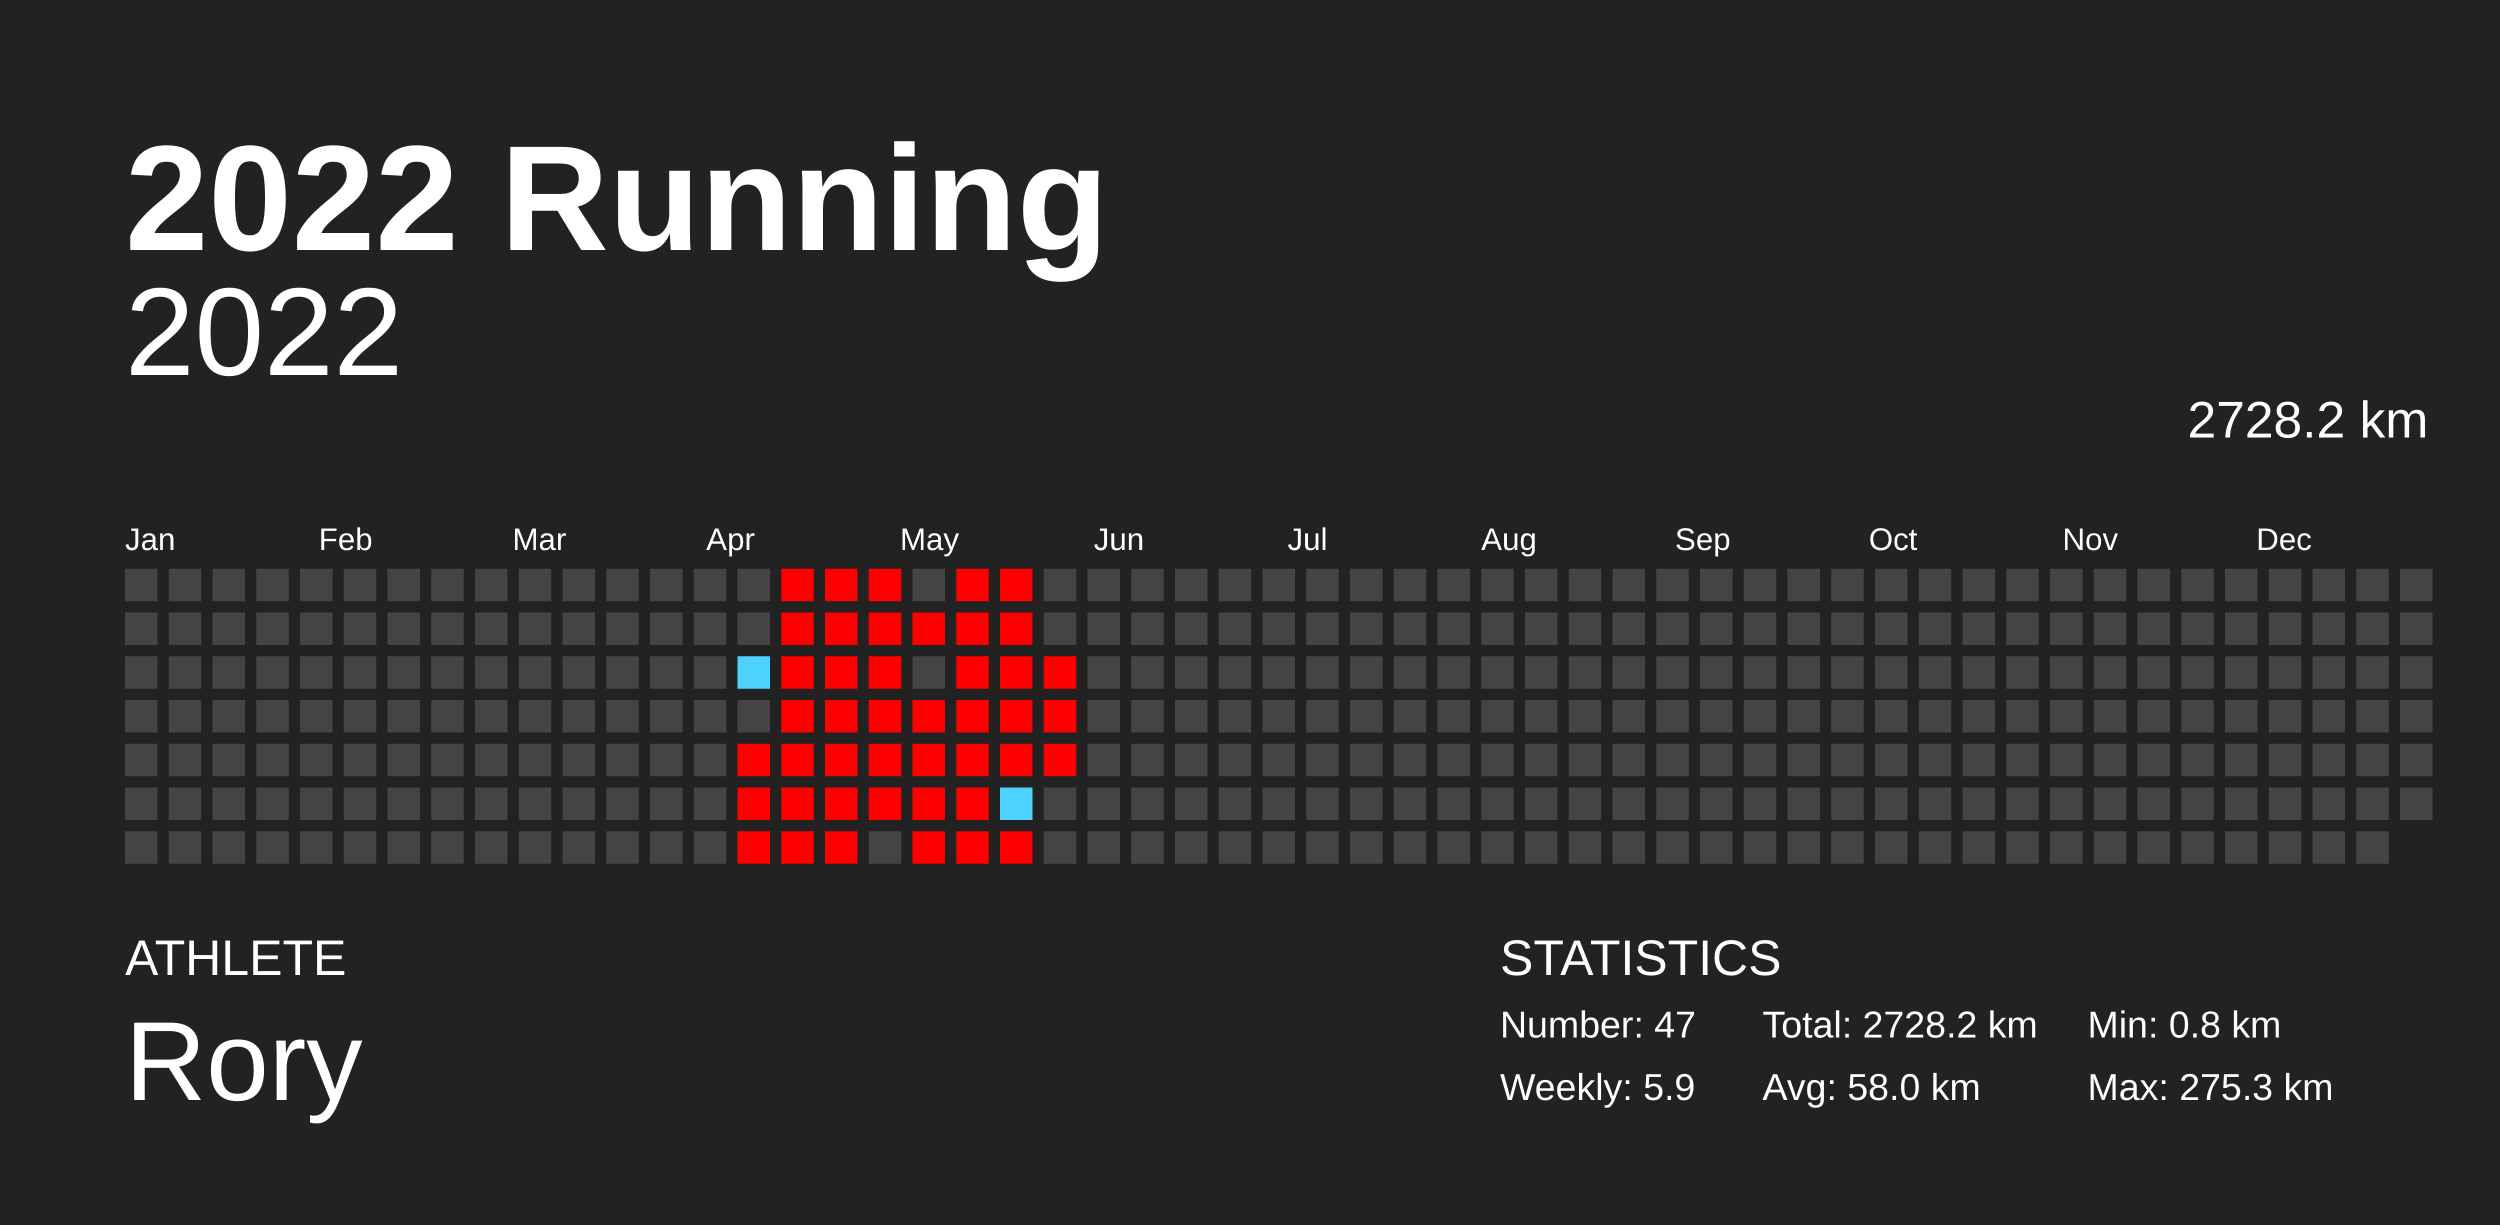
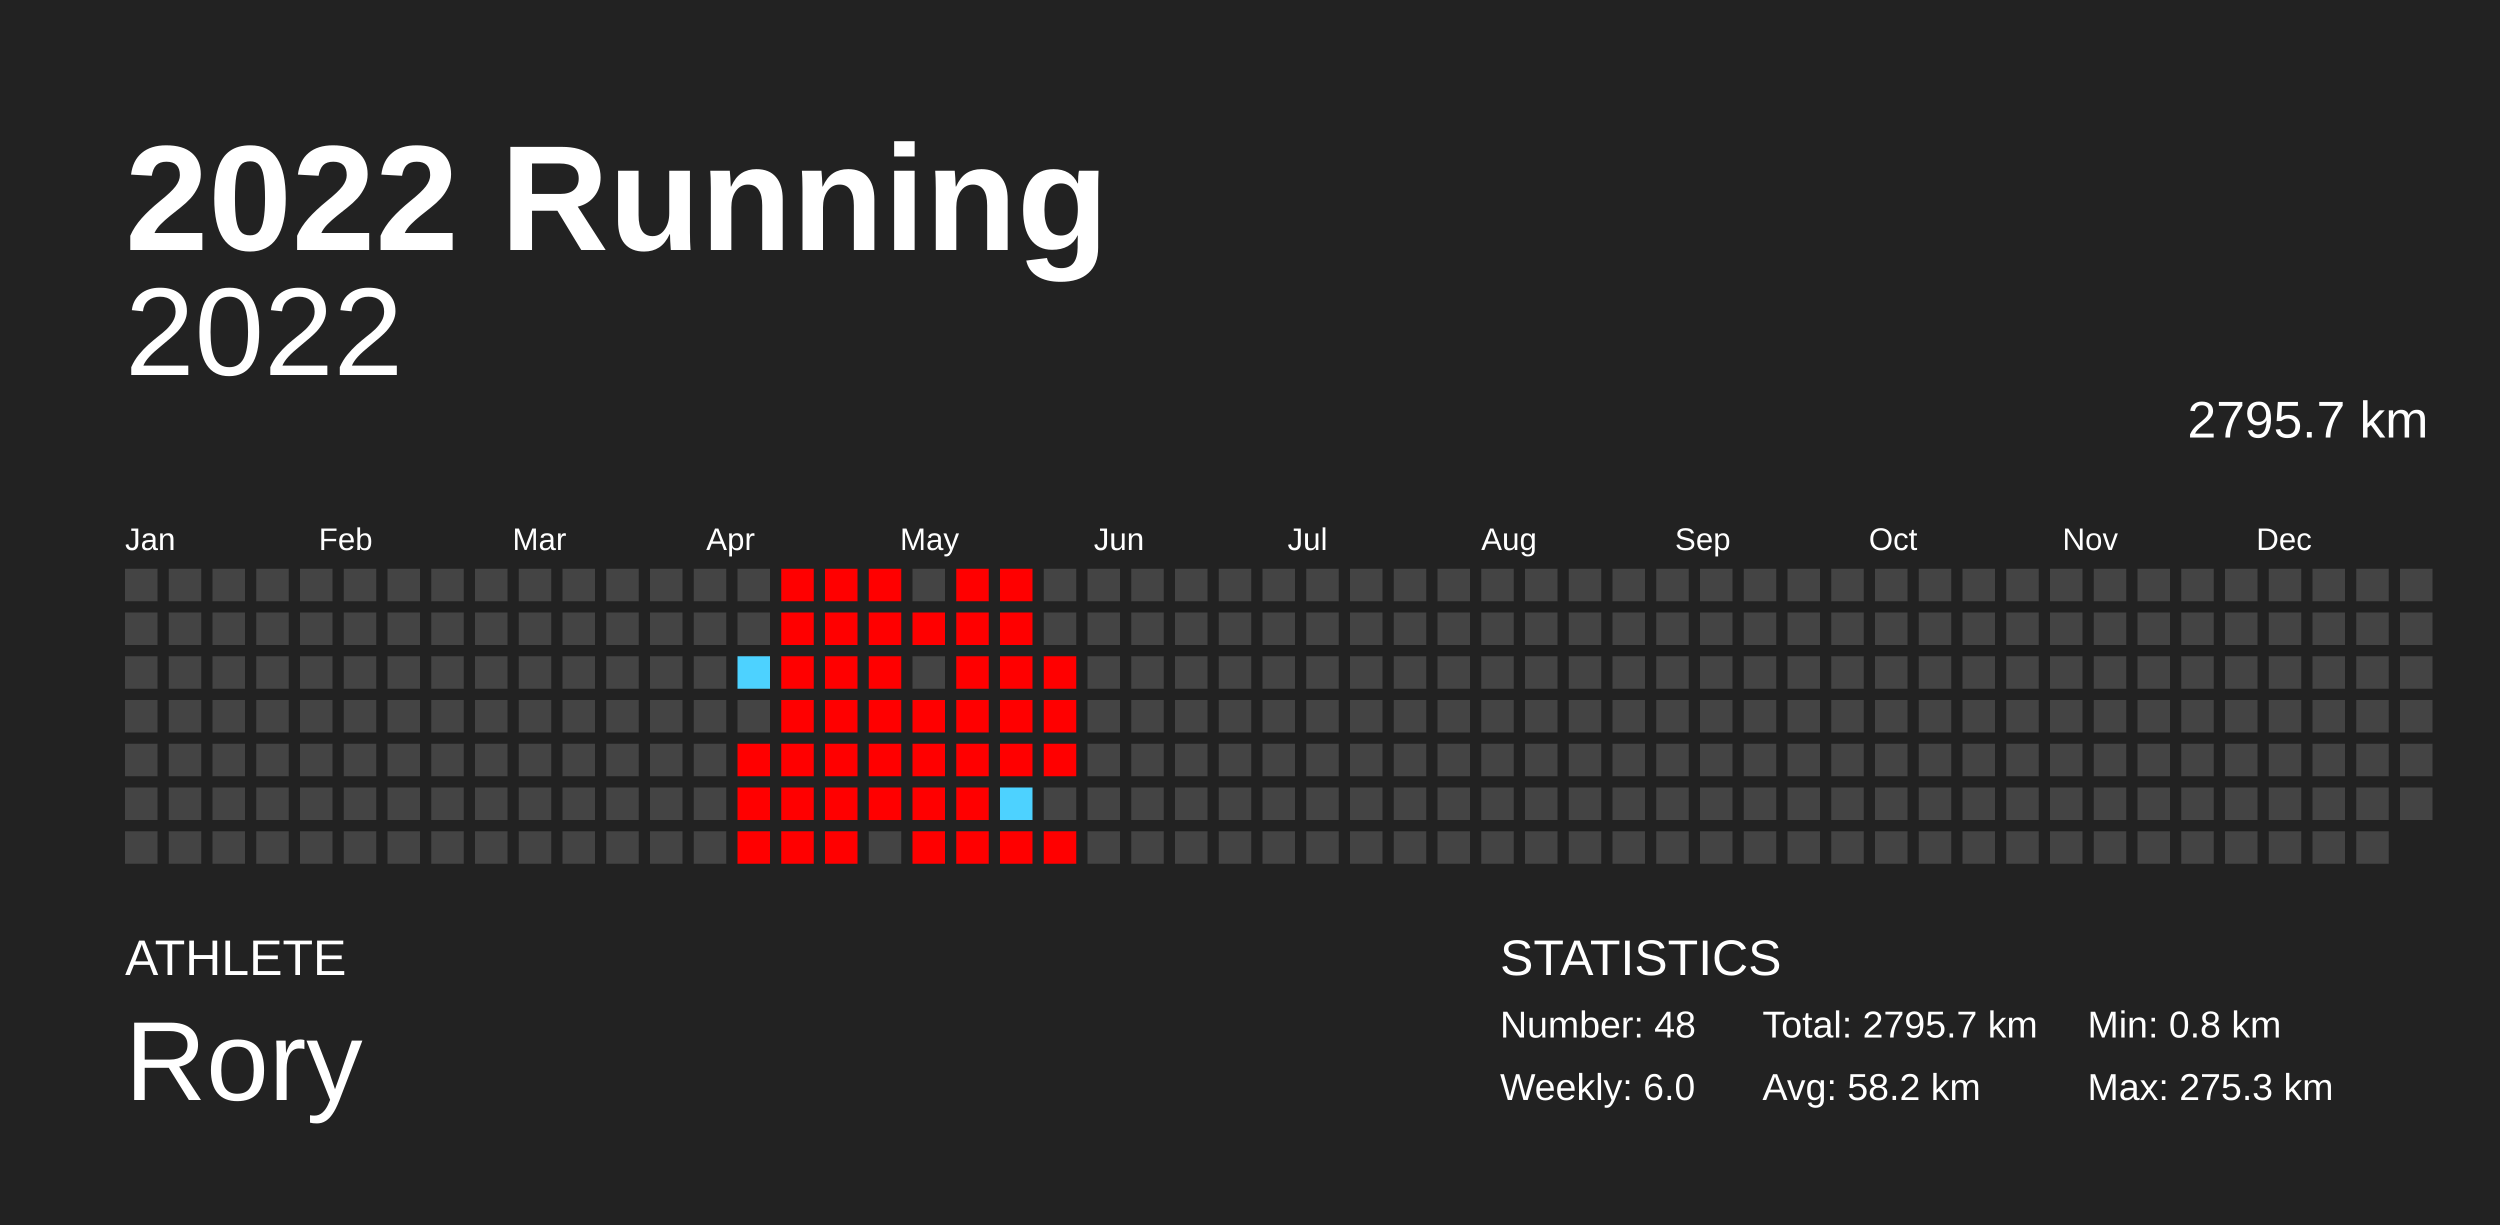
<svg xmlns="http://www.w3.org/2000/svg" baseProfile="full" height="98mm" version="1.1" viewBox="0,0,200,98" width="200mm">
  <defs />
  <rect fill="#222222" height="98" width="200" x="0" y="0" />
  <text fill="#FFFFFF" style="font-size:12px; font-family:Arial; font-weight:bold;" x="10" y="20">2022 Running</text>
  <text fill="#FFFFFF" style="font-size:4px; font-family:Arial" x="10" y="78">ATHLETE</text>
  <text fill="#FFFFFF" style="font-size:9px; font-family:Arial" x="10" y="88">Rory</text>
  <text fill="#FFFFFF" style="font-size:4px; font-family:Arial" x="120" y="78">STATISTICS</text>
-   <text fill="#FFFFFF" style="font-size:3px; font-family:Arial" x="120" y="83">Number: 47</text>
-   <text fill="#FFFFFF" style="font-size:3px; font-family:Arial" x="120" y="88">Weekly: 5.9</text>
-   <text fill="#FFFFFF" style="font-size:3px; font-family:Arial" x="141" y="83">Total: 2728.2 km</text>
-   <text fill="#FFFFFF" style="font-size:3px; font-family:Arial" x="141" y="88">Avg: 58.0 km</text>
+   <text fill="#FFFFFF" style="font-size:3px; font-family:Arial" x="120" y="83">Number: 48</text>
+   <text fill="#FFFFFF" style="font-size:3px; font-family:Arial" x="120" y="88">Weekly: 6.0</text>
+   <text fill="#FFFFFF" style="font-size:3px; font-family:Arial" x="141" y="83">Total: 2795.7 km</text>
+   <text fill="#FFFFFF" style="font-size:3px; font-family:Arial" x="141" y="88">Avg: 58.2 km</text>
  <text fill="#FFFFFF" style="font-size:3px; font-family:Arial" x="167" y="83">Min: 0.8 km</text>
  <text fill="#FFFFFF" style="font-size:3px; font-family:Arial" x="167" y="88">Max: 275.3 km</text>
  <text alignment-baseline="hanging" fill="#FFFFFF" style="font-size:10.0px; font-family:Arial;" x="10" y="30">2022</text>
-   <text alignment-baseline="hanging" fill="#FFFFFF" style="font-size:4.125px; font-family:Arial;" x="175" y="35">2728.2 km</text>
+   <text alignment-baseline="hanging" fill="#FFFFFF" style="font-size:4.125px; font-family:Arial;" x="175" y="35">2795.7 km</text>
  <text fill="#FFFFFF" style="font-size:2.5px; font-family:Arial" x="10.0" y="44">Jan</text>
  <text fill="#FFFFFF" style="font-size:2.5px; font-family:Arial" x="25.5" y="44">Feb</text>
  <text fill="#FFFFFF" style="font-size:2.5px; font-family:Arial" x="41.0" y="44">Mar</text>
  <text fill="#FFFFFF" style="font-size:2.5px; font-family:Arial" x="56.5" y="44">Apr</text>
  <text fill="#FFFFFF" style="font-size:2.5px; font-family:Arial" x="72.0" y="44">May</text>
  <text fill="#FFFFFF" style="font-size:2.5px; font-family:Arial" x="87.5" y="44">Jun</text>
  <text fill="#FFFFFF" style="font-size:2.5px; font-family:Arial" x="103.0" y="44">Jul</text>
  <text fill="#FFFFFF" style="font-size:2.5px; font-family:Arial" x="118.5" y="44">Aug</text>
  <text fill="#FFFFFF" style="font-size:2.5px; font-family:Arial" x="134.0" y="44">Sep</text>
  <text fill="#FFFFFF" style="font-size:2.5px; font-family:Arial" x="149.5" y="44">Oct</text>
  <text fill="#FFFFFF" style="font-size:2.5px; font-family:Arial" x="165.0" y="44">Nov</text>
  <text fill="#FFFFFF" style="font-size:2.5px; font-family:Arial" x="180.5" y="44">Dec</text>
  <rect fill="#444444" height="2.6" width="2.6" x="10.0" y="45.5" />
  <rect fill="#444444" height="2.6" width="2.6" x="10.0" y="49.0" />
  <rect fill="#444444" height="2.6" width="2.6" x="10.0" y="52.5" />
  <rect fill="#444444" height="2.6" width="2.6" x="10.0" y="56.0" />
  <rect fill="#444444" height="2.6" width="2.6" x="10.0" y="59.5" />
  <rect fill="#444444" height="2.6" width="2.6" x="10.0" y="63.0" />
  <rect fill="#444444" height="2.6" width="2.6" x="10.0" y="66.5" />
  <rect fill="#444444" height="2.6" width="2.6" x="13.5" y="45.5" />
  <rect fill="#444444" height="2.6" width="2.6" x="13.5" y="49.0" />
  <rect fill="#444444" height="2.6" width="2.6" x="13.5" y="52.5" />
  <rect fill="#444444" height="2.6" width="2.6" x="13.5" y="56.0" />
  <rect fill="#444444" height="2.6" width="2.6" x="13.5" y="59.5" />
  <rect fill="#444444" height="2.6" width="2.6" x="13.5" y="63.0" />
  <rect fill="#444444" height="2.6" width="2.6" x="13.5" y="66.5" />
  <rect fill="#444444" height="2.6" width="2.6" x="17.0" y="45.5" />
  <rect fill="#444444" height="2.6" width="2.6" x="17.0" y="49.0" />
  <rect fill="#444444" height="2.6" width="2.6" x="17.0" y="52.5" />
  <rect fill="#444444" height="2.6" width="2.6" x="17.0" y="56.0" />
  <rect fill="#444444" height="2.6" width="2.6" x="17.0" y="59.5" />
  <rect fill="#444444" height="2.6" width="2.6" x="17.0" y="63.0" />
  <rect fill="#444444" height="2.6" width="2.6" x="17.0" y="66.5" />
  <rect fill="#444444" height="2.6" width="2.6" x="20.5" y="45.5" />
  <rect fill="#444444" height="2.6" width="2.6" x="20.5" y="49.0" />
  <rect fill="#444444" height="2.6" width="2.6" x="20.5" y="52.5" />
  <rect fill="#444444" height="2.6" width="2.6" x="20.5" y="56.0" />
  <rect fill="#444444" height="2.6" width="2.6" x="20.5" y="59.5" />
  <rect fill="#444444" height="2.6" width="2.6" x="20.5" y="63.0" />
  <rect fill="#444444" height="2.6" width="2.6" x="20.5" y="66.5" />
  <rect fill="#444444" height="2.6" width="2.6" x="24.0" y="45.5" />
  <rect fill="#444444" height="2.6" width="2.6" x="24.0" y="49.0" />
  <rect fill="#444444" height="2.6" width="2.6" x="24.0" y="52.5" />
  <rect fill="#444444" height="2.6" width="2.6" x="24.0" y="56.0" />
  <rect fill="#444444" height="2.6" width="2.6" x="24.0" y="59.5" />
  <rect fill="#444444" height="2.6" width="2.6" x="24.0" y="63.0" />
  <rect fill="#444444" height="2.6" width="2.6" x="24.0" y="66.5" />
  <rect fill="#444444" height="2.6" width="2.6" x="27.5" y="45.5" />
  <rect fill="#444444" height="2.6" width="2.6" x="27.5" y="49.0" />
  <rect fill="#444444" height="2.6" width="2.6" x="27.5" y="52.5" />
  <rect fill="#444444" height="2.6" width="2.6" x="27.5" y="56.0" />
  <rect fill="#444444" height="2.6" width="2.6" x="27.5" y="59.5" />
  <rect fill="#444444" height="2.6" width="2.6" x="27.5" y="63.0" />
  <rect fill="#444444" height="2.6" width="2.6" x="27.5" y="66.5" />
  <rect fill="#444444" height="2.6" width="2.6" x="31.0" y="45.5" />
  <rect fill="#444444" height="2.6" width="2.6" x="31.0" y="49.0" />
  <rect fill="#444444" height="2.6" width="2.6" x="31.0" y="52.5" />
  <rect fill="#444444" height="2.6" width="2.6" x="31.0" y="56.0" />
  <rect fill="#444444" height="2.6" width="2.6" x="31.0" y="59.5" />
  <rect fill="#444444" height="2.6" width="2.6" x="31.0" y="63.0" />
  <rect fill="#444444" height="2.6" width="2.6" x="31.0" y="66.5" />
  <rect fill="#444444" height="2.6" width="2.6" x="34.5" y="45.5" />
  <rect fill="#444444" height="2.6" width="2.6" x="34.5" y="49.0" />
  <rect fill="#444444" height="2.6" width="2.6" x="34.5" y="52.5" />
  <rect fill="#444444" height="2.6" width="2.6" x="34.5" y="56.0" />
  <rect fill="#444444" height="2.6" width="2.6" x="34.5" y="59.5" />
  <rect fill="#444444" height="2.6" width="2.6" x="34.5" y="63.0" />
  <rect fill="#444444" height="2.6" width="2.6" x="34.5" y="66.5" />
  <rect fill="#444444" height="2.6" width="2.6" x="38.0" y="45.5" />
  <rect fill="#444444" height="2.6" width="2.6" x="38.0" y="49.0" />
  <rect fill="#444444" height="2.6" width="2.6" x="38.0" y="52.5" />
  <rect fill="#444444" height="2.6" width="2.6" x="38.0" y="56.0" />
  <rect fill="#444444" height="2.6" width="2.6" x="38.0" y="59.5" />
  <rect fill="#444444" height="2.6" width="2.6" x="38.0" y="63.0" />
  <rect fill="#444444" height="2.6" width="2.6" x="38.0" y="66.5" />
  <rect fill="#444444" height="2.6" width="2.6" x="41.5" y="45.5" />
  <rect fill="#444444" height="2.6" width="2.6" x="41.5" y="49.0" />
  <rect fill="#444444" height="2.6" width="2.6" x="41.5" y="52.5" />
  <rect fill="#444444" height="2.6" width="2.6" x="41.5" y="56.0" />
  <rect fill="#444444" height="2.6" width="2.6" x="41.5" y="59.5" />
  <rect fill="#444444" height="2.6" width="2.6" x="41.5" y="63.0" />
  <rect fill="#444444" height="2.6" width="2.6" x="41.5" y="66.5" />
  <rect fill="#444444" height="2.6" width="2.6" x="45.0" y="45.5" />
  <rect fill="#444444" height="2.6" width="2.6" x="45.0" y="49.0" />
  <rect fill="#444444" height="2.6" width="2.6" x="45.0" y="52.5" />
  <rect fill="#444444" height="2.6" width="2.6" x="45.0" y="56.0" />
  <rect fill="#444444" height="2.6" width="2.6" x="45.0" y="59.5" />
  <rect fill="#444444" height="2.6" width="2.6" x="45.0" y="63.0" />
  <rect fill="#444444" height="2.6" width="2.6" x="45.0" y="66.5" />
  <rect fill="#444444" height="2.6" width="2.6" x="48.5" y="45.5" />
  <rect fill="#444444" height="2.6" width="2.6" x="48.5" y="49.0" />
  <rect fill="#444444" height="2.6" width="2.6" x="48.5" y="52.5" />
  <rect fill="#444444" height="2.6" width="2.6" x="48.5" y="56.0" />
  <rect fill="#444444" height="2.6" width="2.6" x="48.5" y="59.5" />
  <rect fill="#444444" height="2.6" width="2.6" x="48.5" y="63.0" />
  <rect fill="#444444" height="2.6" width="2.6" x="48.5" y="66.5" />
  <rect fill="#444444" height="2.6" width="2.6" x="52.0" y="45.5" />
  <rect fill="#444444" height="2.6" width="2.6" x="52.0" y="49.0" />
  <rect fill="#444444" height="2.6" width="2.6" x="52.0" y="52.5" />
  <rect fill="#444444" height="2.6" width="2.6" x="52.0" y="56.0" />
  <rect fill="#444444" height="2.6" width="2.6" x="52.0" y="59.5" />
  <rect fill="#444444" height="2.6" width="2.6" x="52.0" y="63.0" />
  <rect fill="#444444" height="2.6" width="2.6" x="52.0" y="66.5" />
  <rect fill="#444444" height="2.6" width="2.6" x="55.5" y="45.5" />
  <rect fill="#444444" height="2.6" width="2.6" x="55.5" y="49.0" />
  <rect fill="#444444" height="2.6" width="2.6" x="55.5" y="52.5" />
  <rect fill="#444444" height="2.6" width="2.6" x="55.5" y="56.0" />
  <rect fill="#444444" height="2.6" width="2.6" x="55.5" y="59.5" />
  <rect fill="#444444" height="2.6" width="2.6" x="55.5" y="63.0" />
  <rect fill="#444444" height="2.6" width="2.6" x="55.5" y="66.5" />
  <rect fill="#444444" height="2.6" width="2.6" x="59.0" y="45.5" />
  <rect fill="#444444" height="2.6" width="2.6" x="59.0" y="49.0" />
  <rect fill="#4dd2ff" height="2.6" width="2.6" x="59.0" y="52.5" />
  <rect fill="#444444" height="2.6" width="2.6" x="59.0" y="56.0" />
  <rect fill="red" height="2.6" width="2.6" x="59.0" y="59.5" />
  <rect fill="red" height="2.6" width="2.6" x="59.0" y="63.0" />
  <rect fill="red" height="2.6" width="2.6" x="59.0" y="66.5" />
  <rect fill="red" height="2.6" width="2.6" x="62.5" y="45.5" />
  <rect fill="red" height="2.6" width="2.6" x="62.5" y="49.0" />
  <rect fill="red" height="2.6" width="2.6" x="62.5" y="52.5" />
  <rect fill="red" height="2.6" width="2.6" x="62.5" y="56.0" />
  <rect fill="red" height="2.6" width="2.6" x="62.5" y="59.5" />
  <rect fill="red" height="2.6" width="2.6" x="62.5" y="63.0" />
  <rect fill="red" height="2.6" width="2.6" x="62.5" y="66.5" />
  <rect fill="red" height="2.6" width="2.6" x="66.0" y="45.5" />
  <rect fill="red" height="2.6" width="2.6" x="66.0" y="49.0" />
  <rect fill="red" height="2.6" width="2.6" x="66.0" y="52.5" />
  <rect fill="red" height="2.6" width="2.6" x="66.0" y="56.0" />
  <rect fill="red" height="2.6" width="2.6" x="66.0" y="59.5" />
  <rect fill="red" height="2.6" width="2.6" x="66.0" y="63.0" />
  <rect fill="red" height="2.6" width="2.6" x="66.0" y="66.5" />
  <rect fill="red" height="2.6" width="2.6" x="69.5" y="45.5" />
  <rect fill="red" height="2.6" width="2.6" x="69.5" y="49.0" />
  <rect fill="red" height="2.6" width="2.6" x="69.5" y="52.5" />
  <rect fill="red" height="2.6" width="2.6" x="69.5" y="56.0" />
  <rect fill="red" height="2.6" width="2.6" x="69.5" y="59.5" />
  <rect fill="red" height="2.6" width="2.6" x="69.5" y="63.0" />
  <rect fill="#444444" height="2.6" width="2.6" x="69.5" y="66.5" />
  <rect fill="#444444" height="2.6" width="2.6" x="73.0" y="45.5" />
  <rect fill="red" height="2.6" width="2.6" x="73.0" y="49.0" />
  <rect fill="#444444" height="2.6" width="2.6" x="73.0" y="52.5" />
  <rect fill="red" height="2.6" width="2.6" x="73.0" y="56.0" />
  <rect fill="red" height="2.6" width="2.6" x="73.0" y="59.5" />
  <rect fill="red" height="2.6" width="2.6" x="73.0" y="63.0" />
  <rect fill="red" height="2.6" width="2.6" x="73.0" y="66.5" />
  <rect fill="red" height="2.6" width="2.6" x="76.5" y="45.5" />
  <rect fill="red" height="2.6" width="2.6" x="76.5" y="49.0" />
  <rect fill="red" height="2.6" width="2.6" x="76.5" y="52.5" />
  <rect fill="red" height="2.6" width="2.6" x="76.5" y="56.0" />
  <rect fill="red" height="2.6" width="2.6" x="76.5" y="59.5" />
  <rect fill="red" height="2.6" width="2.6" x="76.5" y="63.0" />
  <rect fill="red" height="2.6" width="2.6" x="76.5" y="66.5" />
  <rect fill="red" height="2.6" width="2.6" x="80.0" y="45.5" />
  <rect fill="red" height="2.6" width="2.6" x="80.0" y="49.0" />
  <rect fill="red" height="2.6" width="2.6" x="80.0" y="52.5" />
  <rect fill="red" height="2.6" width="2.6" x="80.0" y="56.0" />
  <rect fill="red" height="2.6" width="2.6" x="80.0" y="59.5" />
  <rect fill="#4dd2ff" height="2.6" width="2.6" x="80.0" y="63.0" />
  <rect fill="red" height="2.6" width="2.6" x="80.0" y="66.5" />
  <rect fill="#444444" height="2.6" width="2.6" x="83.5" y="45.5" />
  <rect fill="#444444" height="2.6" width="2.6" x="83.5" y="49.0" />
  <rect fill="red" height="2.6" width="2.6" x="83.5" y="52.5" />
  <rect fill="red" height="2.6" width="2.6" x="83.5" y="56.0" />
  <rect fill="red" height="2.6" width="2.6" x="83.5" y="59.5" />
  <rect fill="#444444" height="2.6" width="2.6" x="83.5" y="63.0" />
-   <rect fill="#444444" height="2.6" width="2.6" x="83.5" y="66.5" />
+   <rect fill="red" height="2.6" width="2.6" x="83.5" y="66.5" />
  <rect fill="#444444" height="2.6" width="2.6" x="87.0" y="45.5" />
  <rect fill="#444444" height="2.6" width="2.6" x="87.0" y="49.0" />
  <rect fill="#444444" height="2.6" width="2.6" x="87.0" y="52.5" />
  <rect fill="#444444" height="2.6" width="2.6" x="87.0" y="56.0" />
  <rect fill="#444444" height="2.6" width="2.6" x="87.0" y="59.5" />
  <rect fill="#444444" height="2.6" width="2.6" x="87.0" y="63.0" />
  <rect fill="#444444" height="2.6" width="2.6" x="87.0" y="66.5" />
  <rect fill="#444444" height="2.6" width="2.6" x="90.5" y="45.5" />
  <rect fill="#444444" height="2.6" width="2.6" x="90.5" y="49.0" />
  <rect fill="#444444" height="2.6" width="2.6" x="90.5" y="52.5" />
  <rect fill="#444444" height="2.6" width="2.6" x="90.5" y="56.0" />
  <rect fill="#444444" height="2.6" width="2.6" x="90.5" y="59.5" />
  <rect fill="#444444" height="2.6" width="2.6" x="90.5" y="63.0" />
  <rect fill="#444444" height="2.6" width="2.6" x="90.5" y="66.5" />
  <rect fill="#444444" height="2.6" width="2.6" x="94.0" y="45.5" />
  <rect fill="#444444" height="2.6" width="2.6" x="94.0" y="49.0" />
  <rect fill="#444444" height="2.6" width="2.6" x="94.0" y="52.5" />
  <rect fill="#444444" height="2.6" width="2.6" x="94.0" y="56.0" />
  <rect fill="#444444" height="2.6" width="2.6" x="94.0" y="59.5" />
  <rect fill="#444444" height="2.6" width="2.6" x="94.0" y="63.0" />
  <rect fill="#444444" height="2.6" width="2.6" x="94.0" y="66.5" />
  <rect fill="#444444" height="2.6" width="2.6" x="97.5" y="45.5" />
  <rect fill="#444444" height="2.6" width="2.6" x="97.5" y="49.0" />
  <rect fill="#444444" height="2.6" width="2.6" x="97.5" y="52.5" />
  <rect fill="#444444" height="2.6" width="2.6" x="97.5" y="56.0" />
  <rect fill="#444444" height="2.6" width="2.6" x="97.5" y="59.5" />
  <rect fill="#444444" height="2.6" width="2.6" x="97.5" y="63.0" />
  <rect fill="#444444" height="2.6" width="2.6" x="97.5" y="66.5" />
  <rect fill="#444444" height="2.6" width="2.6" x="101.0" y="45.5" />
  <rect fill="#444444" height="2.6" width="2.6" x="101.0" y="49.0" />
  <rect fill="#444444" height="2.6" width="2.6" x="101.0" y="52.5" />
  <rect fill="#444444" height="2.6" width="2.6" x="101.0" y="56.0" />
  <rect fill="#444444" height="2.6" width="2.6" x="101.0" y="59.5" />
  <rect fill="#444444" height="2.6" width="2.6" x="101.0" y="63.0" />
  <rect fill="#444444" height="2.6" width="2.6" x="101.0" y="66.5" />
  <rect fill="#444444" height="2.6" width="2.6" x="104.5" y="45.5" />
  <rect fill="#444444" height="2.6" width="2.6" x="104.5" y="49.0" />
  <rect fill="#444444" height="2.6" width="2.6" x="104.5" y="52.5" />
  <rect fill="#444444" height="2.6" width="2.6" x="104.5" y="56.0" />
  <rect fill="#444444" height="2.6" width="2.6" x="104.5" y="59.5" />
  <rect fill="#444444" height="2.6" width="2.6" x="104.5" y="63.0" />
  <rect fill="#444444" height="2.6" width="2.6" x="104.5" y="66.5" />
  <rect fill="#444444" height="2.6" width="2.6" x="108.0" y="45.5" />
  <rect fill="#444444" height="2.6" width="2.6" x="108.0" y="49.0" />
  <rect fill="#444444" height="2.6" width="2.6" x="108.0" y="52.5" />
  <rect fill="#444444" height="2.6" width="2.6" x="108.0" y="56.0" />
  <rect fill="#444444" height="2.6" width="2.6" x="108.0" y="59.5" />
  <rect fill="#444444" height="2.6" width="2.6" x="108.0" y="63.0" />
  <rect fill="#444444" height="2.6" width="2.6" x="108.0" y="66.5" />
  <rect fill="#444444" height="2.6" width="2.6" x="111.5" y="45.5" />
  <rect fill="#444444" height="2.6" width="2.6" x="111.5" y="49.0" />
  <rect fill="#444444" height="2.6" width="2.6" x="111.5" y="52.5" />
  <rect fill="#444444" height="2.6" width="2.6" x="111.5" y="56.0" />
  <rect fill="#444444" height="2.6" width="2.6" x="111.5" y="59.5" />
  <rect fill="#444444" height="2.6" width="2.6" x="111.5" y="63.0" />
  <rect fill="#444444" height="2.6" width="2.6" x="111.5" y="66.5" />
  <rect fill="#444444" height="2.6" width="2.6" x="115.0" y="45.5" />
  <rect fill="#444444" height="2.6" width="2.6" x="115.0" y="49.0" />
  <rect fill="#444444" height="2.6" width="2.6" x="115.0" y="52.5" />
  <rect fill="#444444" height="2.6" width="2.6" x="115.0" y="56.0" />
  <rect fill="#444444" height="2.6" width="2.6" x="115.0" y="59.5" />
  <rect fill="#444444" height="2.6" width="2.6" x="115.0" y="63.0" />
  <rect fill="#444444" height="2.6" width="2.6" x="115.0" y="66.5" />
  <rect fill="#444444" height="2.6" width="2.6" x="118.5" y="45.5" />
  <rect fill="#444444" height="2.6" width="2.6" x="118.5" y="49.0" />
  <rect fill="#444444" height="2.6" width="2.6" x="118.5" y="52.5" />
  <rect fill="#444444" height="2.6" width="2.6" x="118.5" y="56.0" />
  <rect fill="#444444" height="2.6" width="2.6" x="118.5" y="59.5" />
  <rect fill="#444444" height="2.6" width="2.6" x="118.5" y="63.0" />
  <rect fill="#444444" height="2.6" width="2.6" x="118.5" y="66.5" />
  <rect fill="#444444" height="2.6" width="2.6" x="122.0" y="45.5" />
  <rect fill="#444444" height="2.6" width="2.6" x="122.0" y="49.0" />
  <rect fill="#444444" height="2.6" width="2.6" x="122.0" y="52.5" />
  <rect fill="#444444" height="2.6" width="2.6" x="122.0" y="56.0" />
  <rect fill="#444444" height="2.6" width="2.6" x="122.0" y="59.5" />
  <rect fill="#444444" height="2.6" width="2.6" x="122.0" y="63.0" />
  <rect fill="#444444" height="2.6" width="2.6" x="122.0" y="66.5" />
  <rect fill="#444444" height="2.6" width="2.6" x="125.5" y="45.5" />
  <rect fill="#444444" height="2.6" width="2.6" x="125.5" y="49.0" />
  <rect fill="#444444" height="2.6" width="2.6" x="125.5" y="52.5" />
  <rect fill="#444444" height="2.6" width="2.6" x="125.5" y="56.0" />
  <rect fill="#444444" height="2.6" width="2.6" x="125.5" y="59.5" />
  <rect fill="#444444" height="2.6" width="2.6" x="125.5" y="63.0" />
  <rect fill="#444444" height="2.6" width="2.6" x="125.5" y="66.5" />
  <rect fill="#444444" height="2.6" width="2.6" x="129.0" y="45.5" />
  <rect fill="#444444" height="2.6" width="2.6" x="129.0" y="49.0" />
  <rect fill="#444444" height="2.6" width="2.6" x="129.0" y="52.5" />
  <rect fill="#444444" height="2.6" width="2.6" x="129.0" y="56.0" />
  <rect fill="#444444" height="2.6" width="2.6" x="129.0" y="59.5" />
  <rect fill="#444444" height="2.6" width="2.6" x="129.0" y="63.0" />
  <rect fill="#444444" height="2.6" width="2.6" x="129.0" y="66.5" />
  <rect fill="#444444" height="2.6" width="2.6" x="132.5" y="45.5" />
  <rect fill="#444444" height="2.6" width="2.6" x="132.5" y="49.0" />
  <rect fill="#444444" height="2.6" width="2.6" x="132.5" y="52.5" />
  <rect fill="#444444" height="2.6" width="2.6" x="132.5" y="56.0" />
  <rect fill="#444444" height="2.6" width="2.6" x="132.5" y="59.5" />
  <rect fill="#444444" height="2.6" width="2.6" x="132.5" y="63.0" />
  <rect fill="#444444" height="2.6" width="2.6" x="132.5" y="66.5" />
  <rect fill="#444444" height="2.6" width="2.6" x="136.0" y="45.5" />
  <rect fill="#444444" height="2.6" width="2.6" x="136.0" y="49.0" />
  <rect fill="#444444" height="2.6" width="2.6" x="136.0" y="52.5" />
  <rect fill="#444444" height="2.6" width="2.6" x="136.0" y="56.0" />
  <rect fill="#444444" height="2.6" width="2.6" x="136.0" y="59.5" />
  <rect fill="#444444" height="2.6" width="2.6" x="136.0" y="63.0" />
  <rect fill="#444444" height="2.6" width="2.6" x="136.0" y="66.5" />
  <rect fill="#444444" height="2.6" width="2.6" x="139.5" y="45.5" />
  <rect fill="#444444" height="2.6" width="2.6" x="139.5" y="49.0" />
  <rect fill="#444444" height="2.6" width="2.6" x="139.5" y="52.5" />
  <rect fill="#444444" height="2.6" width="2.6" x="139.5" y="56.0" />
  <rect fill="#444444" height="2.6" width="2.6" x="139.5" y="59.5" />
  <rect fill="#444444" height="2.6" width="2.6" x="139.5" y="63.0" />
  <rect fill="#444444" height="2.6" width="2.6" x="139.5" y="66.5" />
  <rect fill="#444444" height="2.6" width="2.6" x="143.0" y="45.5" />
  <rect fill="#444444" height="2.6" width="2.6" x="143.0" y="49.0" />
  <rect fill="#444444" height="2.6" width="2.6" x="143.0" y="52.5" />
  <rect fill="#444444" height="2.6" width="2.6" x="143.0" y="56.0" />
  <rect fill="#444444" height="2.6" width="2.6" x="143.0" y="59.5" />
  <rect fill="#444444" height="2.6" width="2.6" x="143.0" y="63.0" />
  <rect fill="#444444" height="2.6" width="2.6" x="143.0" y="66.5" />
  <rect fill="#444444" height="2.6" width="2.6" x="146.5" y="45.5" />
  <rect fill="#444444" height="2.6" width="2.6" x="146.5" y="49.0" />
  <rect fill="#444444" height="2.6" width="2.6" x="146.5" y="52.5" />
  <rect fill="#444444" height="2.6" width="2.6" x="146.5" y="56.0" />
  <rect fill="#444444" height="2.6" width="2.6" x="146.5" y="59.5" />
  <rect fill="#444444" height="2.6" width="2.6" x="146.5" y="63.0" />
  <rect fill="#444444" height="2.6" width="2.6" x="146.5" y="66.5" />
  <rect fill="#444444" height="2.6" width="2.6" x="150.0" y="45.5" />
  <rect fill="#444444" height="2.6" width="2.6" x="150.0" y="49.0" />
  <rect fill="#444444" height="2.6" width="2.6" x="150.0" y="52.5" />
  <rect fill="#444444" height="2.6" width="2.6" x="150.0" y="56.0" />
  <rect fill="#444444" height="2.6" width="2.6" x="150.0" y="59.5" />
  <rect fill="#444444" height="2.6" width="2.6" x="150.0" y="63.0" />
  <rect fill="#444444" height="2.6" width="2.6" x="150.0" y="66.5" />
  <rect fill="#444444" height="2.6" width="2.6" x="153.5" y="45.5" />
  <rect fill="#444444" height="2.6" width="2.6" x="153.5" y="49.0" />
  <rect fill="#444444" height="2.6" width="2.6" x="153.5" y="52.5" />
  <rect fill="#444444" height="2.6" width="2.6" x="153.5" y="56.0" />
  <rect fill="#444444" height="2.6" width="2.6" x="153.5" y="59.5" />
  <rect fill="#444444" height="2.6" width="2.6" x="153.5" y="63.0" />
  <rect fill="#444444" height="2.6" width="2.6" x="153.5" y="66.5" />
  <rect fill="#444444" height="2.6" width="2.6" x="157.0" y="45.5" />
  <rect fill="#444444" height="2.6" width="2.6" x="157.0" y="49.0" />
  <rect fill="#444444" height="2.6" width="2.6" x="157.0" y="52.5" />
  <rect fill="#444444" height="2.6" width="2.6" x="157.0" y="56.0" />
  <rect fill="#444444" height="2.6" width="2.6" x="157.0" y="59.5" />
  <rect fill="#444444" height="2.6" width="2.6" x="157.0" y="63.0" />
  <rect fill="#444444" height="2.6" width="2.6" x="157.0" y="66.5" />
  <rect fill="#444444" height="2.6" width="2.6" x="160.5" y="45.5" />
  <rect fill="#444444" height="2.6" width="2.6" x="160.5" y="49.0" />
  <rect fill="#444444" height="2.6" width="2.6" x="160.5" y="52.5" />
  <rect fill="#444444" height="2.6" width="2.6" x="160.5" y="56.0" />
  <rect fill="#444444" height="2.6" width="2.6" x="160.5" y="59.5" />
  <rect fill="#444444" height="2.6" width="2.6" x="160.5" y="63.0" />
  <rect fill="#444444" height="2.6" width="2.6" x="160.5" y="66.5" />
  <rect fill="#444444" height="2.6" width="2.6" x="164.0" y="45.5" />
  <rect fill="#444444" height="2.6" width="2.6" x="164.0" y="49.0" />
  <rect fill="#444444" height="2.6" width="2.6" x="164.0" y="52.5" />
  <rect fill="#444444" height="2.6" width="2.6" x="164.0" y="56.0" />
  <rect fill="#444444" height="2.6" width="2.6" x="164.0" y="59.5" />
  <rect fill="#444444" height="2.6" width="2.6" x="164.0" y="63.0" />
  <rect fill="#444444" height="2.6" width="2.6" x="164.0" y="66.5" />
  <rect fill="#444444" height="2.6" width="2.6" x="167.5" y="45.5" />
  <rect fill="#444444" height="2.6" width="2.6" x="167.5" y="49.0" />
  <rect fill="#444444" height="2.6" width="2.6" x="167.5" y="52.5" />
  <rect fill="#444444" height="2.6" width="2.6" x="167.5" y="56.0" />
  <rect fill="#444444" height="2.6" width="2.6" x="167.5" y="59.5" />
  <rect fill="#444444" height="2.6" width="2.6" x="167.5" y="63.0" />
  <rect fill="#444444" height="2.6" width="2.6" x="167.5" y="66.5" />
  <rect fill="#444444" height="2.6" width="2.6" x="171.0" y="45.5" />
  <rect fill="#444444" height="2.6" width="2.6" x="171.0" y="49.0" />
  <rect fill="#444444" height="2.6" width="2.6" x="171.0" y="52.5" />
  <rect fill="#444444" height="2.6" width="2.6" x="171.0" y="56.0" />
  <rect fill="#444444" height="2.6" width="2.6" x="171.0" y="59.5" />
  <rect fill="#444444" height="2.6" width="2.6" x="171.0" y="63.0" />
  <rect fill="#444444" height="2.6" width="2.6" x="171.0" y="66.5" />
  <rect fill="#444444" height="2.6" width="2.6" x="174.5" y="45.5" />
  <rect fill="#444444" height="2.6" width="2.6" x="174.5" y="49.0" />
  <rect fill="#444444" height="2.6" width="2.6" x="174.5" y="52.5" />
  <rect fill="#444444" height="2.6" width="2.6" x="174.5" y="56.0" />
  <rect fill="#444444" height="2.6" width="2.6" x="174.5" y="59.5" />
  <rect fill="#444444" height="2.6" width="2.6" x="174.5" y="63.0" />
  <rect fill="#444444" height="2.6" width="2.6" x="174.5" y="66.5" />
  <rect fill="#444444" height="2.6" width="2.6" x="178.0" y="45.5" />
  <rect fill="#444444" height="2.6" width="2.6" x="178.0" y="49.0" />
  <rect fill="#444444" height="2.6" width="2.6" x="178.0" y="52.5" />
  <rect fill="#444444" height="2.6" width="2.6" x="178.0" y="56.0" />
  <rect fill="#444444" height="2.6" width="2.6" x="178.0" y="59.5" />
  <rect fill="#444444" height="2.6" width="2.6" x="178.0" y="63.0" />
  <rect fill="#444444" height="2.6" width="2.6" x="178.0" y="66.5" />
  <rect fill="#444444" height="2.6" width="2.6" x="181.5" y="45.5" />
  <rect fill="#444444" height="2.6" width="2.6" x="181.5" y="49.0" />
  <rect fill="#444444" height="2.6" width="2.6" x="181.5" y="52.5" />
  <rect fill="#444444" height="2.6" width="2.6" x="181.5" y="56.0" />
  <rect fill="#444444" height="2.6" width="2.6" x="181.5" y="59.5" />
  <rect fill="#444444" height="2.6" width="2.6" x="181.5" y="63.0" />
  <rect fill="#444444" height="2.6" width="2.6" x="181.5" y="66.5" />
  <rect fill="#444444" height="2.6" width="2.6" x="185.0" y="45.5" />
  <rect fill="#444444" height="2.6" width="2.6" x="185.0" y="49.0" />
  <rect fill="#444444" height="2.6" width="2.6" x="185.0" y="52.5" />
  <rect fill="#444444" height="2.6" width="2.6" x="185.0" y="56.0" />
  <rect fill="#444444" height="2.6" width="2.6" x="185.0" y="59.5" />
  <rect fill="#444444" height="2.6" width="2.6" x="185.0" y="63.0" />
  <rect fill="#444444" height="2.6" width="2.6" x="185.0" y="66.5" />
  <rect fill="#444444" height="2.6" width="2.6" x="188.5" y="45.5" />
  <rect fill="#444444" height="2.6" width="2.6" x="188.5" y="49.0" />
  <rect fill="#444444" height="2.6" width="2.6" x="188.5" y="52.5" />
  <rect fill="#444444" height="2.6" width="2.6" x="188.5" y="56.0" />
  <rect fill="#444444" height="2.6" width="2.6" x="188.5" y="59.5" />
  <rect fill="#444444" height="2.6" width="2.6" x="188.5" y="63.0" />
  <rect fill="#444444" height="2.6" width="2.6" x="188.5" y="66.5" />
  <rect fill="#444444" height="2.6" width="2.6" x="192.0" y="45.5" />
  <rect fill="#444444" height="2.6" width="2.6" x="192.0" y="49.0" />
  <rect fill="#444444" height="2.6" width="2.6" x="192.0" y="52.5" />
  <rect fill="#444444" height="2.6" width="2.6" x="192.0" y="56.0" />
  <rect fill="#444444" height="2.6" width="2.6" x="192.0" y="59.5" />
  <rect fill="#444444" height="2.6" width="2.6" x="192.0" y="63.0" />
</svg>
